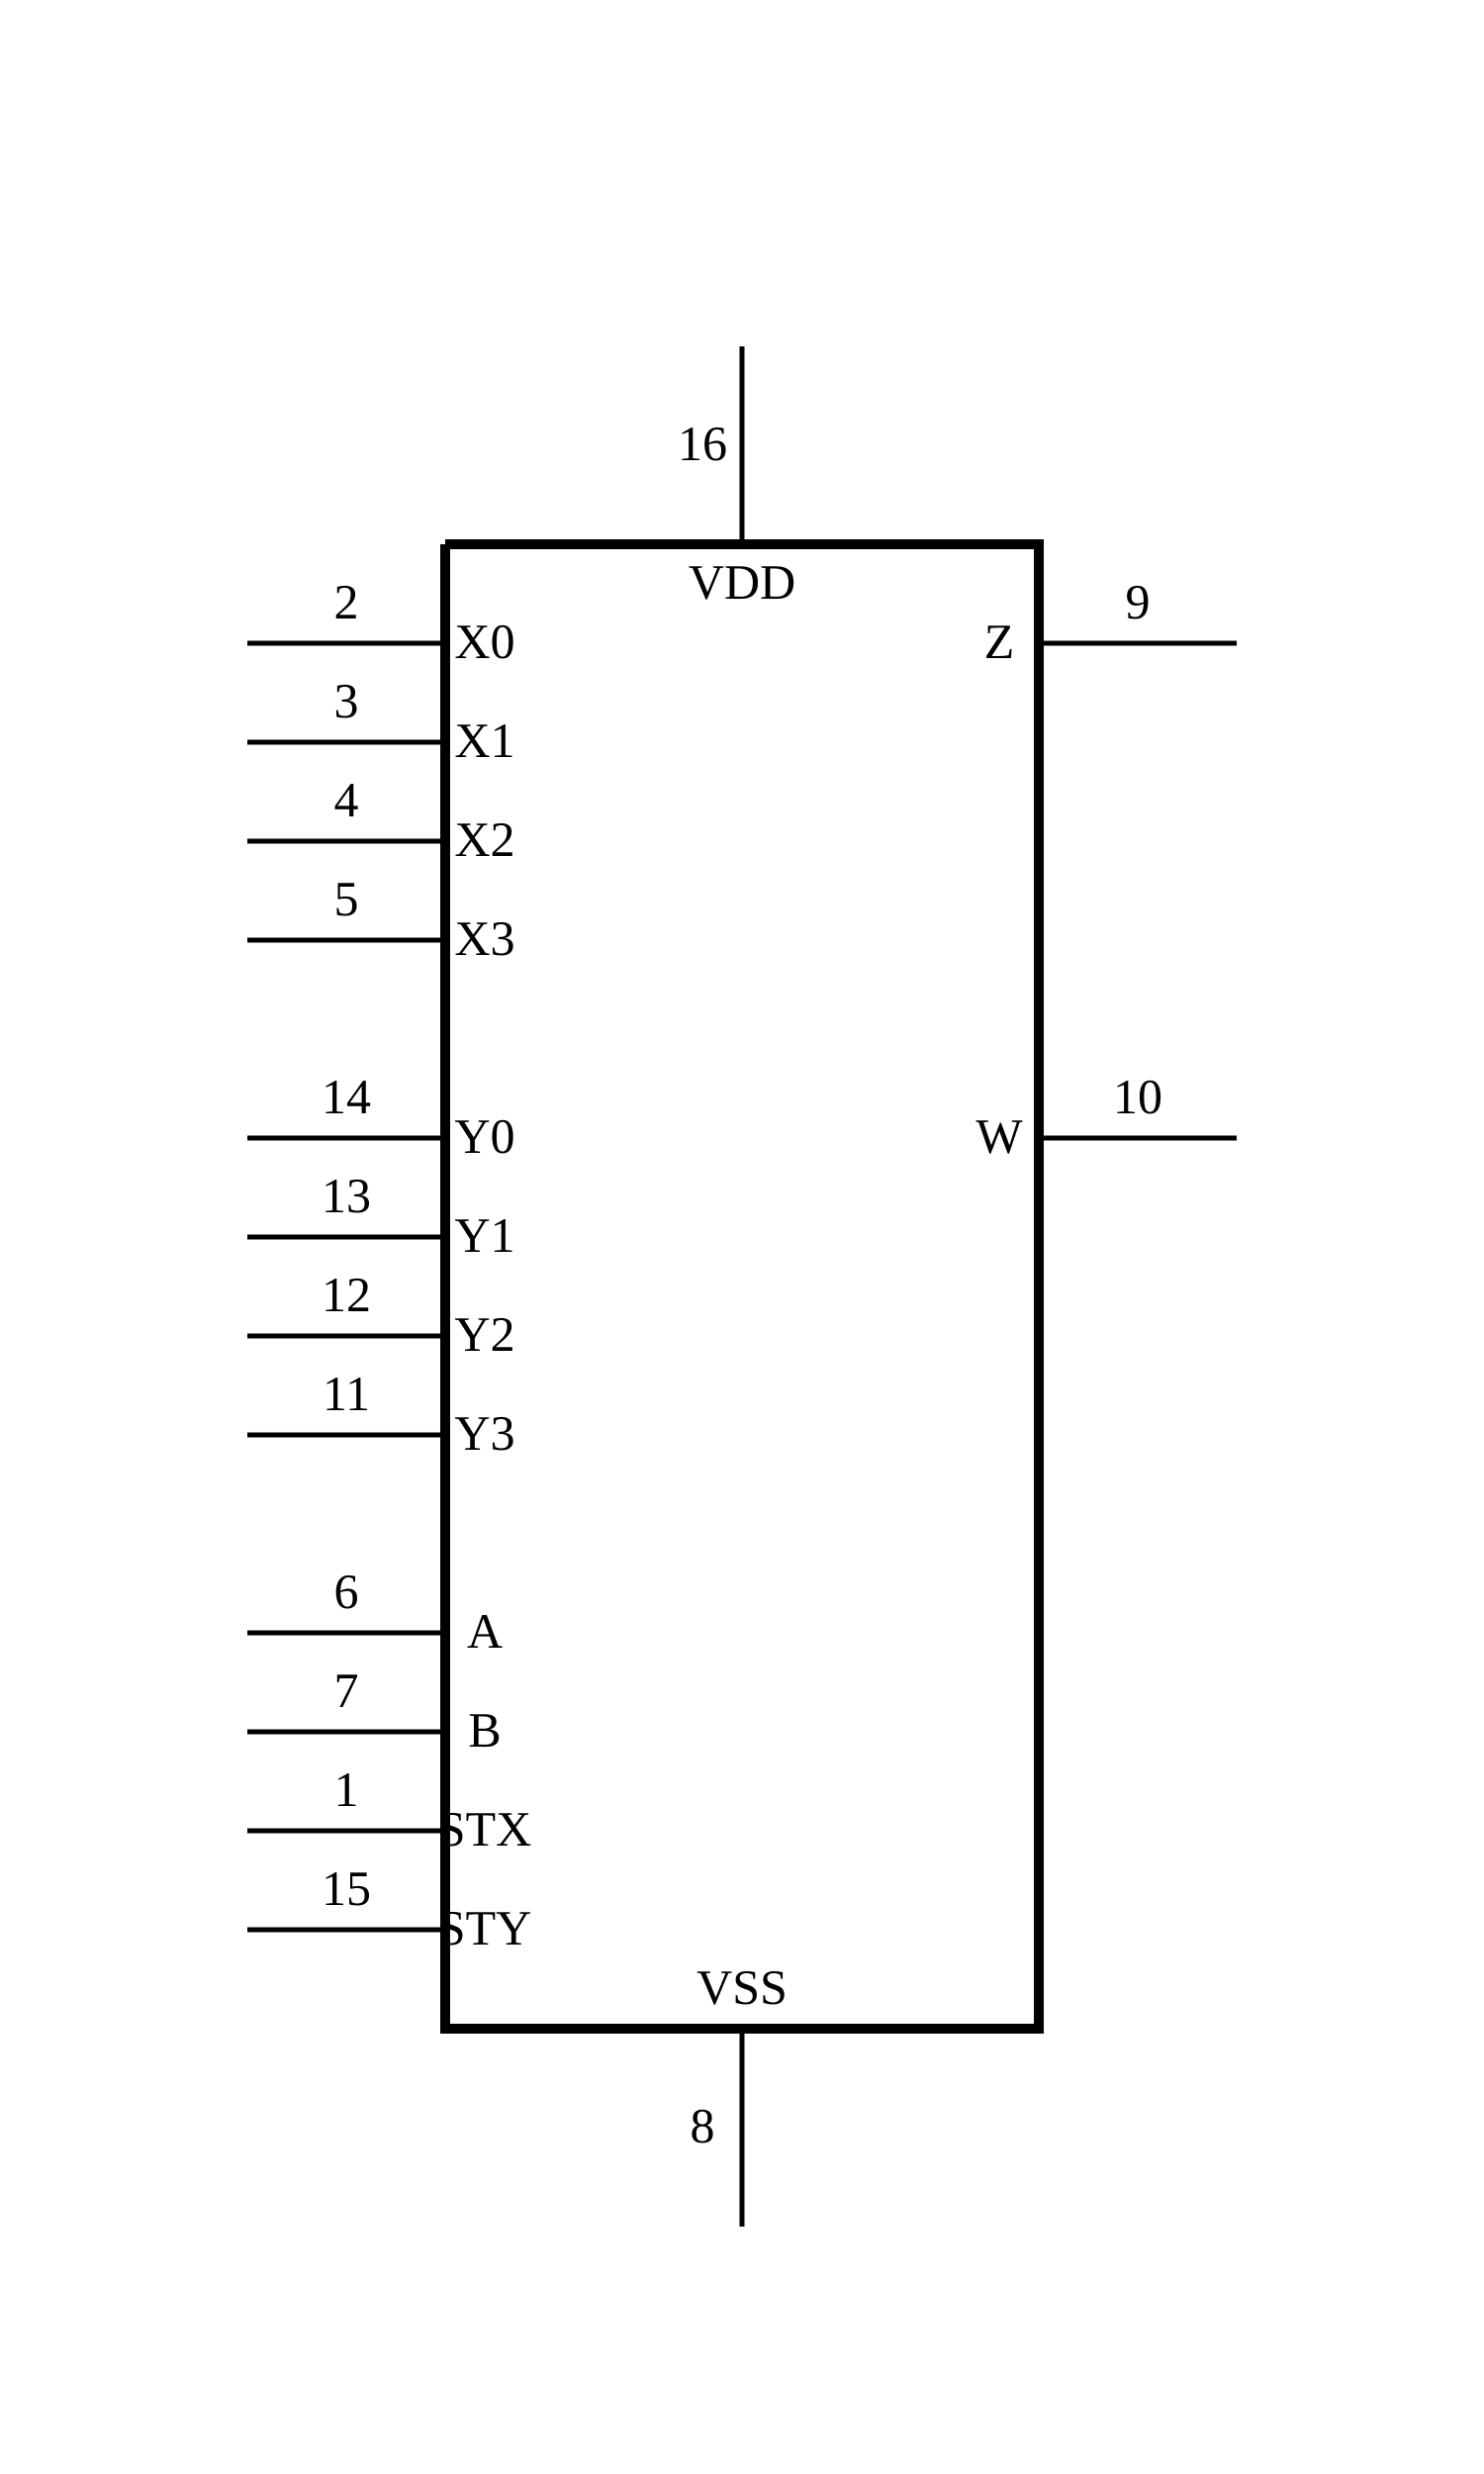
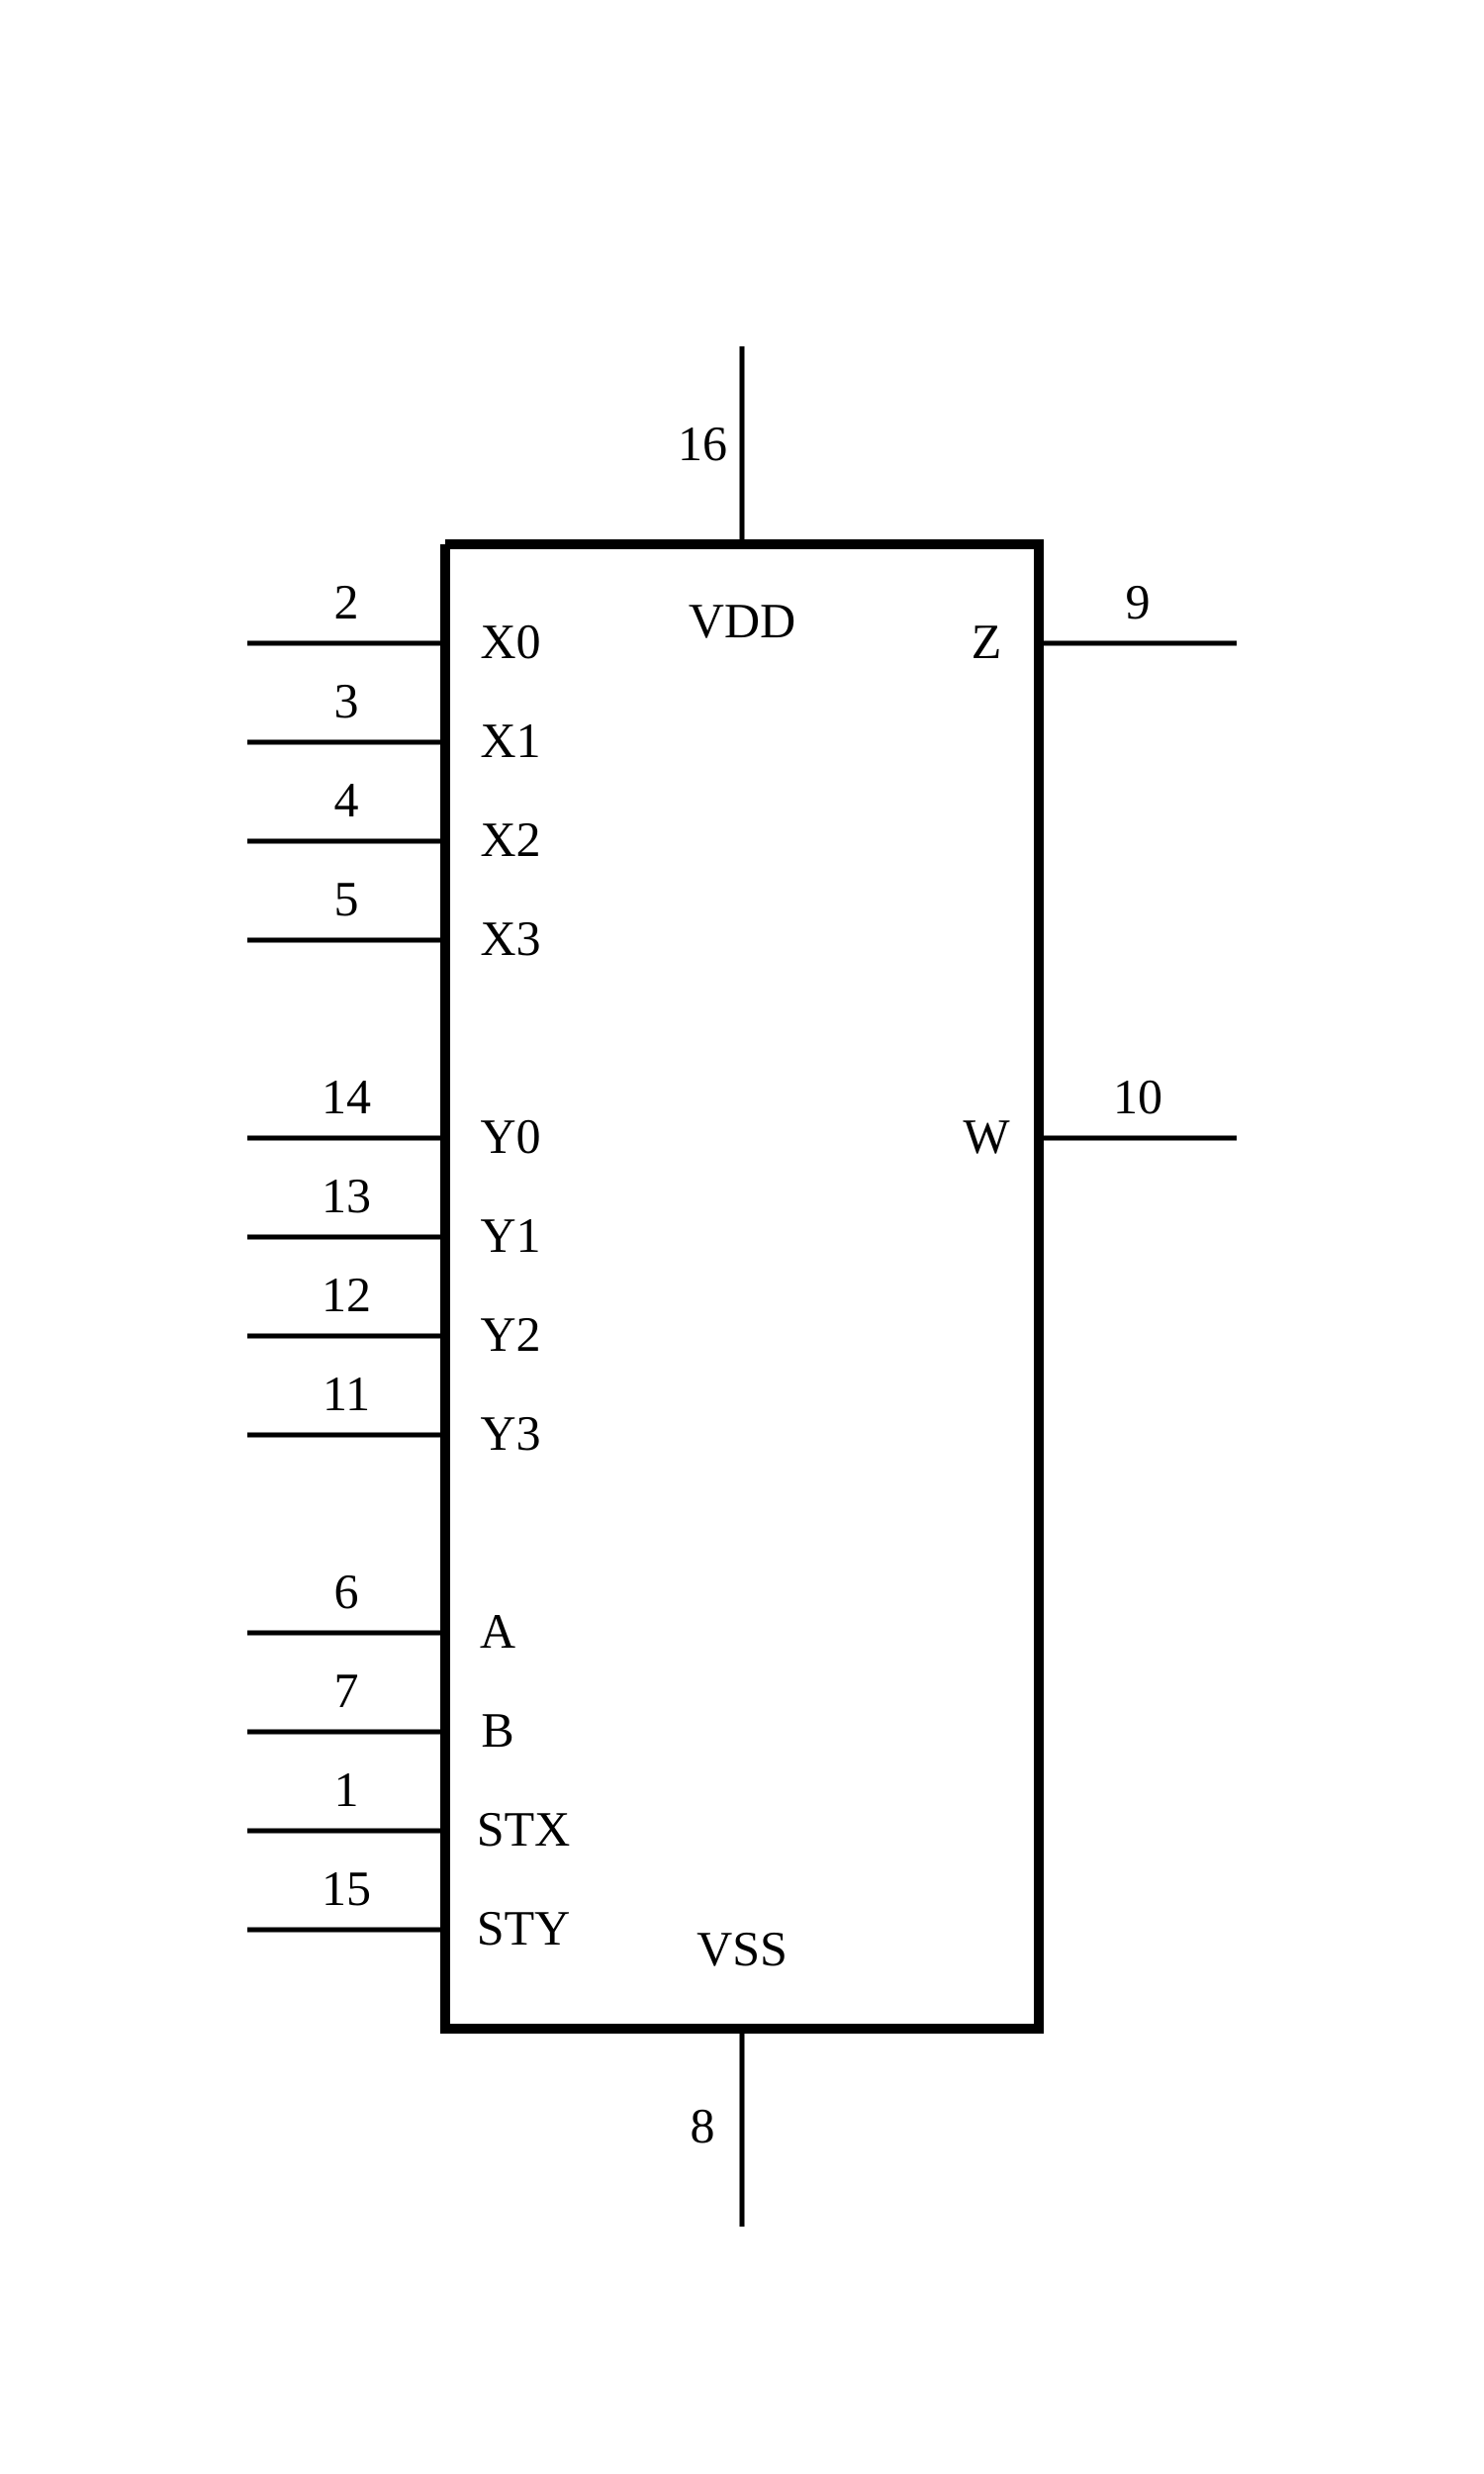
<svg xmlns="http://www.w3.org/2000/svg" width="1500" height="2500" viewBox="-750.0 -1250.0 1500 2500">
  <defs>
</defs>
  <path d="M-300,-700 L300,-700 L300,800 L-300,800 L-300,-700" stroke-width="10" stroke="black" fill-opacity="0" />
-   <text x="-260" y="600" font-size="50.0" fill="black" text-anchor="middle" transform="translate(0,15.0)">STX</text>
  <text x="-400.0" y="560" font-size="50.0" fill="black" text-anchor="middle" transform="translate(0,15.0)">1</text>
+   <text x="-221" y="600" font-size="50.0" fill="black" text-anchor="middle" transform="translate(0,15.0)">STX</text>
  <path d="M-500,600 L-300,600" stroke="black" stroke-width="5" />
  <text x="400.0" y="-140" font-size="50.0" fill="black" text-anchor="middle" transform="translate(0,15.0)">10</text>
-   <text x="260" y="-100" font-size="50.0" fill="black" text-anchor="middle" transform="translate(0,15.0)">W</text>
+   <text x="247" y="-100" font-size="50.0" fill="black" text-anchor="middle" transform="translate(0,15.0)">W</text>
  <path d="M500,-100 L300,-100" stroke="black" stroke-width="5" />
-   <text x="-260" y="200" font-size="50.0" fill="black" text-anchor="middle" transform="translate(0,15.0)">Y3</text>
  <text x="-400.0" y="160" font-size="50.0" fill="black" text-anchor="middle" transform="translate(0,15.0)">11</text>
+   <text x="-234" y="200" font-size="50.0" fill="black" text-anchor="middle" transform="translate(0,15.0)">Y3</text>
  <path d="M-500,200 L-300,200" stroke="black" stroke-width="5" />
-   <text x="-260" y="100" font-size="50.0" fill="black" text-anchor="middle" transform="translate(0,15.0)">Y2</text>
  <text x="-400.0" y="60" font-size="50.0" fill="black" text-anchor="middle" transform="translate(0,15.0)">12</text>
+   <text x="-234" y="100" font-size="50.0" fill="black" text-anchor="middle" transform="translate(0,15.0)">Y2</text>
  <path d="M-500,100 L-300,100" stroke="black" stroke-width="5" />
-   <text x="-260" y="0" font-size="50.0" fill="black" text-anchor="middle" transform="translate(0,15.0)">Y1</text>
  <text x="-400.0" y="-40" font-size="50.0" fill="black" text-anchor="middle" transform="translate(0,15.0)">13</text>
+   <text x="-234" y="0" font-size="50.0" fill="black" text-anchor="middle" transform="translate(0,15.0)">Y1</text>
  <path d="M-500,0 L-300,0" stroke="black" stroke-width="5" />
-   <text x="-260" y="-100" font-size="50.0" fill="black" text-anchor="middle" transform="translate(0,15.0)">Y0</text>
  <text x="-400.0" y="-140" font-size="50.0" fill="black" text-anchor="middle" transform="translate(0,15.0)">14</text>
+   <text x="-234" y="-100" font-size="50.0" fill="black" text-anchor="middle" transform="translate(0,15.0)">Y0</text>
  <path d="M-500,-100 L-300,-100" stroke="black" stroke-width="5" />
-   <text x="-260" y="700" font-size="50.0" fill="black" text-anchor="middle" transform="translate(0,15.0)">STY</text>
  <text x="-400.0" y="660" font-size="50.0" fill="black" text-anchor="middle" transform="translate(0,15.0)">15</text>
+   <text x="-221" y="700" font-size="50.0" fill="black" text-anchor="middle" transform="translate(0,15.0)">STY</text>
  <path d="M-500,700 L-300,700" stroke="black" stroke-width="5" />
  <text x="-40" y="-800.0" font-size="50.0" fill="black" text-anchor="middle" transform="translate(0,15.0)">16</text>
-   <text x="0" y="-660" font-size="50.0" fill="black" text-anchor="middle" transform="translate(0,15.0)">VDD</text>
+   <text x="0" y="-621" font-size="50.0" fill="black" text-anchor="middle" transform="translate(0,15.0)">VDD</text>
  <path d="M0,-900 L0,-700" stroke="black" stroke-width="5" />
-   <text x="-260" y="-600" font-size="50.0" fill="black" text-anchor="middle" transform="translate(0,15.0)">X0</text>
  <text x="-400.0" y="-640" font-size="50.0" fill="black" text-anchor="middle" transform="translate(0,15.0)">2</text>
+   <text x="-234" y="-600" font-size="50.0" fill="black" text-anchor="middle" transform="translate(0,15.0)">X0</text>
  <path d="M-500,-600 L-300,-600" stroke="black" stroke-width="5" />
-   <text x="-260" y="-500" font-size="50.0" fill="black" text-anchor="middle" transform="translate(0,15.0)">X1</text>
  <text x="-400.0" y="-540" font-size="50.0" fill="black" text-anchor="middle" transform="translate(0,15.0)">3</text>
+   <text x="-234" y="-500" font-size="50.0" fill="black" text-anchor="middle" transform="translate(0,15.0)">X1</text>
  <path d="M-500,-500 L-300,-500" stroke="black" stroke-width="5" />
-   <text x="-260" y="-400" font-size="50.0" fill="black" text-anchor="middle" transform="translate(0,15.0)">X2</text>
  <text x="-400.0" y="-440" font-size="50.0" fill="black" text-anchor="middle" transform="translate(0,15.0)">4</text>
+   <text x="-234" y="-400" font-size="50.0" fill="black" text-anchor="middle" transform="translate(0,15.0)">X2</text>
  <path d="M-500,-400 L-300,-400" stroke="black" stroke-width="5" />
-   <text x="-260" y="-300" font-size="50.0" fill="black" text-anchor="middle" transform="translate(0,15.0)">X3</text>
  <text x="-400.0" y="-340" font-size="50.0" fill="black" text-anchor="middle" transform="translate(0,15.0)">5</text>
+   <text x="-234" y="-300" font-size="50.0" fill="black" text-anchor="middle" transform="translate(0,15.0)">X3</text>
  <path d="M-500,-300 L-300,-300" stroke="black" stroke-width="5" />
-   <text x="-260" y="400" font-size="50.0" fill="black" text-anchor="middle" transform="translate(0,15.0)">A</text>
  <text x="-400.0" y="360" font-size="50.0" fill="black" text-anchor="middle" transform="translate(0,15.0)">6</text>
+   <text x="-247" y="400" font-size="50.0" fill="black" text-anchor="middle" transform="translate(0,15.0)">A</text>
  <path d="M-500,400 L-300,400" stroke="black" stroke-width="5" />
-   <text x="-260" y="500" font-size="50.0" fill="black" text-anchor="middle" transform="translate(0,15.0)">B</text>
  <text x="-400.0" y="460" font-size="50.0" fill="black" text-anchor="middle" transform="translate(0,15.0)">7</text>
+   <text x="-247" y="500" font-size="50.0" fill="black" text-anchor="middle" transform="translate(0,15.0)">B</text>
  <path d="M-500,500 L-300,500" stroke="black" stroke-width="5" />
  <text x="-40" y="900.0" font-size="50.0" fill="black" text-anchor="middle" transform="translate(0,15.0)">8</text>
-   <text x="0" y="760" font-size="50.0" fill="black" text-anchor="middle" transform="translate(0,15.0)">VSS</text>
+   <text x="0" y="721" font-size="50.0" fill="black" text-anchor="middle" transform="translate(0,15.0)">VSS</text>
  <path d="M0,1000 L0,800" stroke="black" stroke-width="5" />
  <text x="400.0" y="-640" font-size="50.0" fill="black" text-anchor="middle" transform="translate(0,15.0)">9</text>
-   <text x="260" y="-600" font-size="50.0" fill="black" text-anchor="middle" transform="translate(0,15.0)">Z</text>
+   <text x="247" y="-600" font-size="50.0" fill="black" text-anchor="middle" transform="translate(0,15.0)">Z</text>
  <path d="M500,-600 L300,-600" stroke="black" stroke-width="5" />
</svg>
